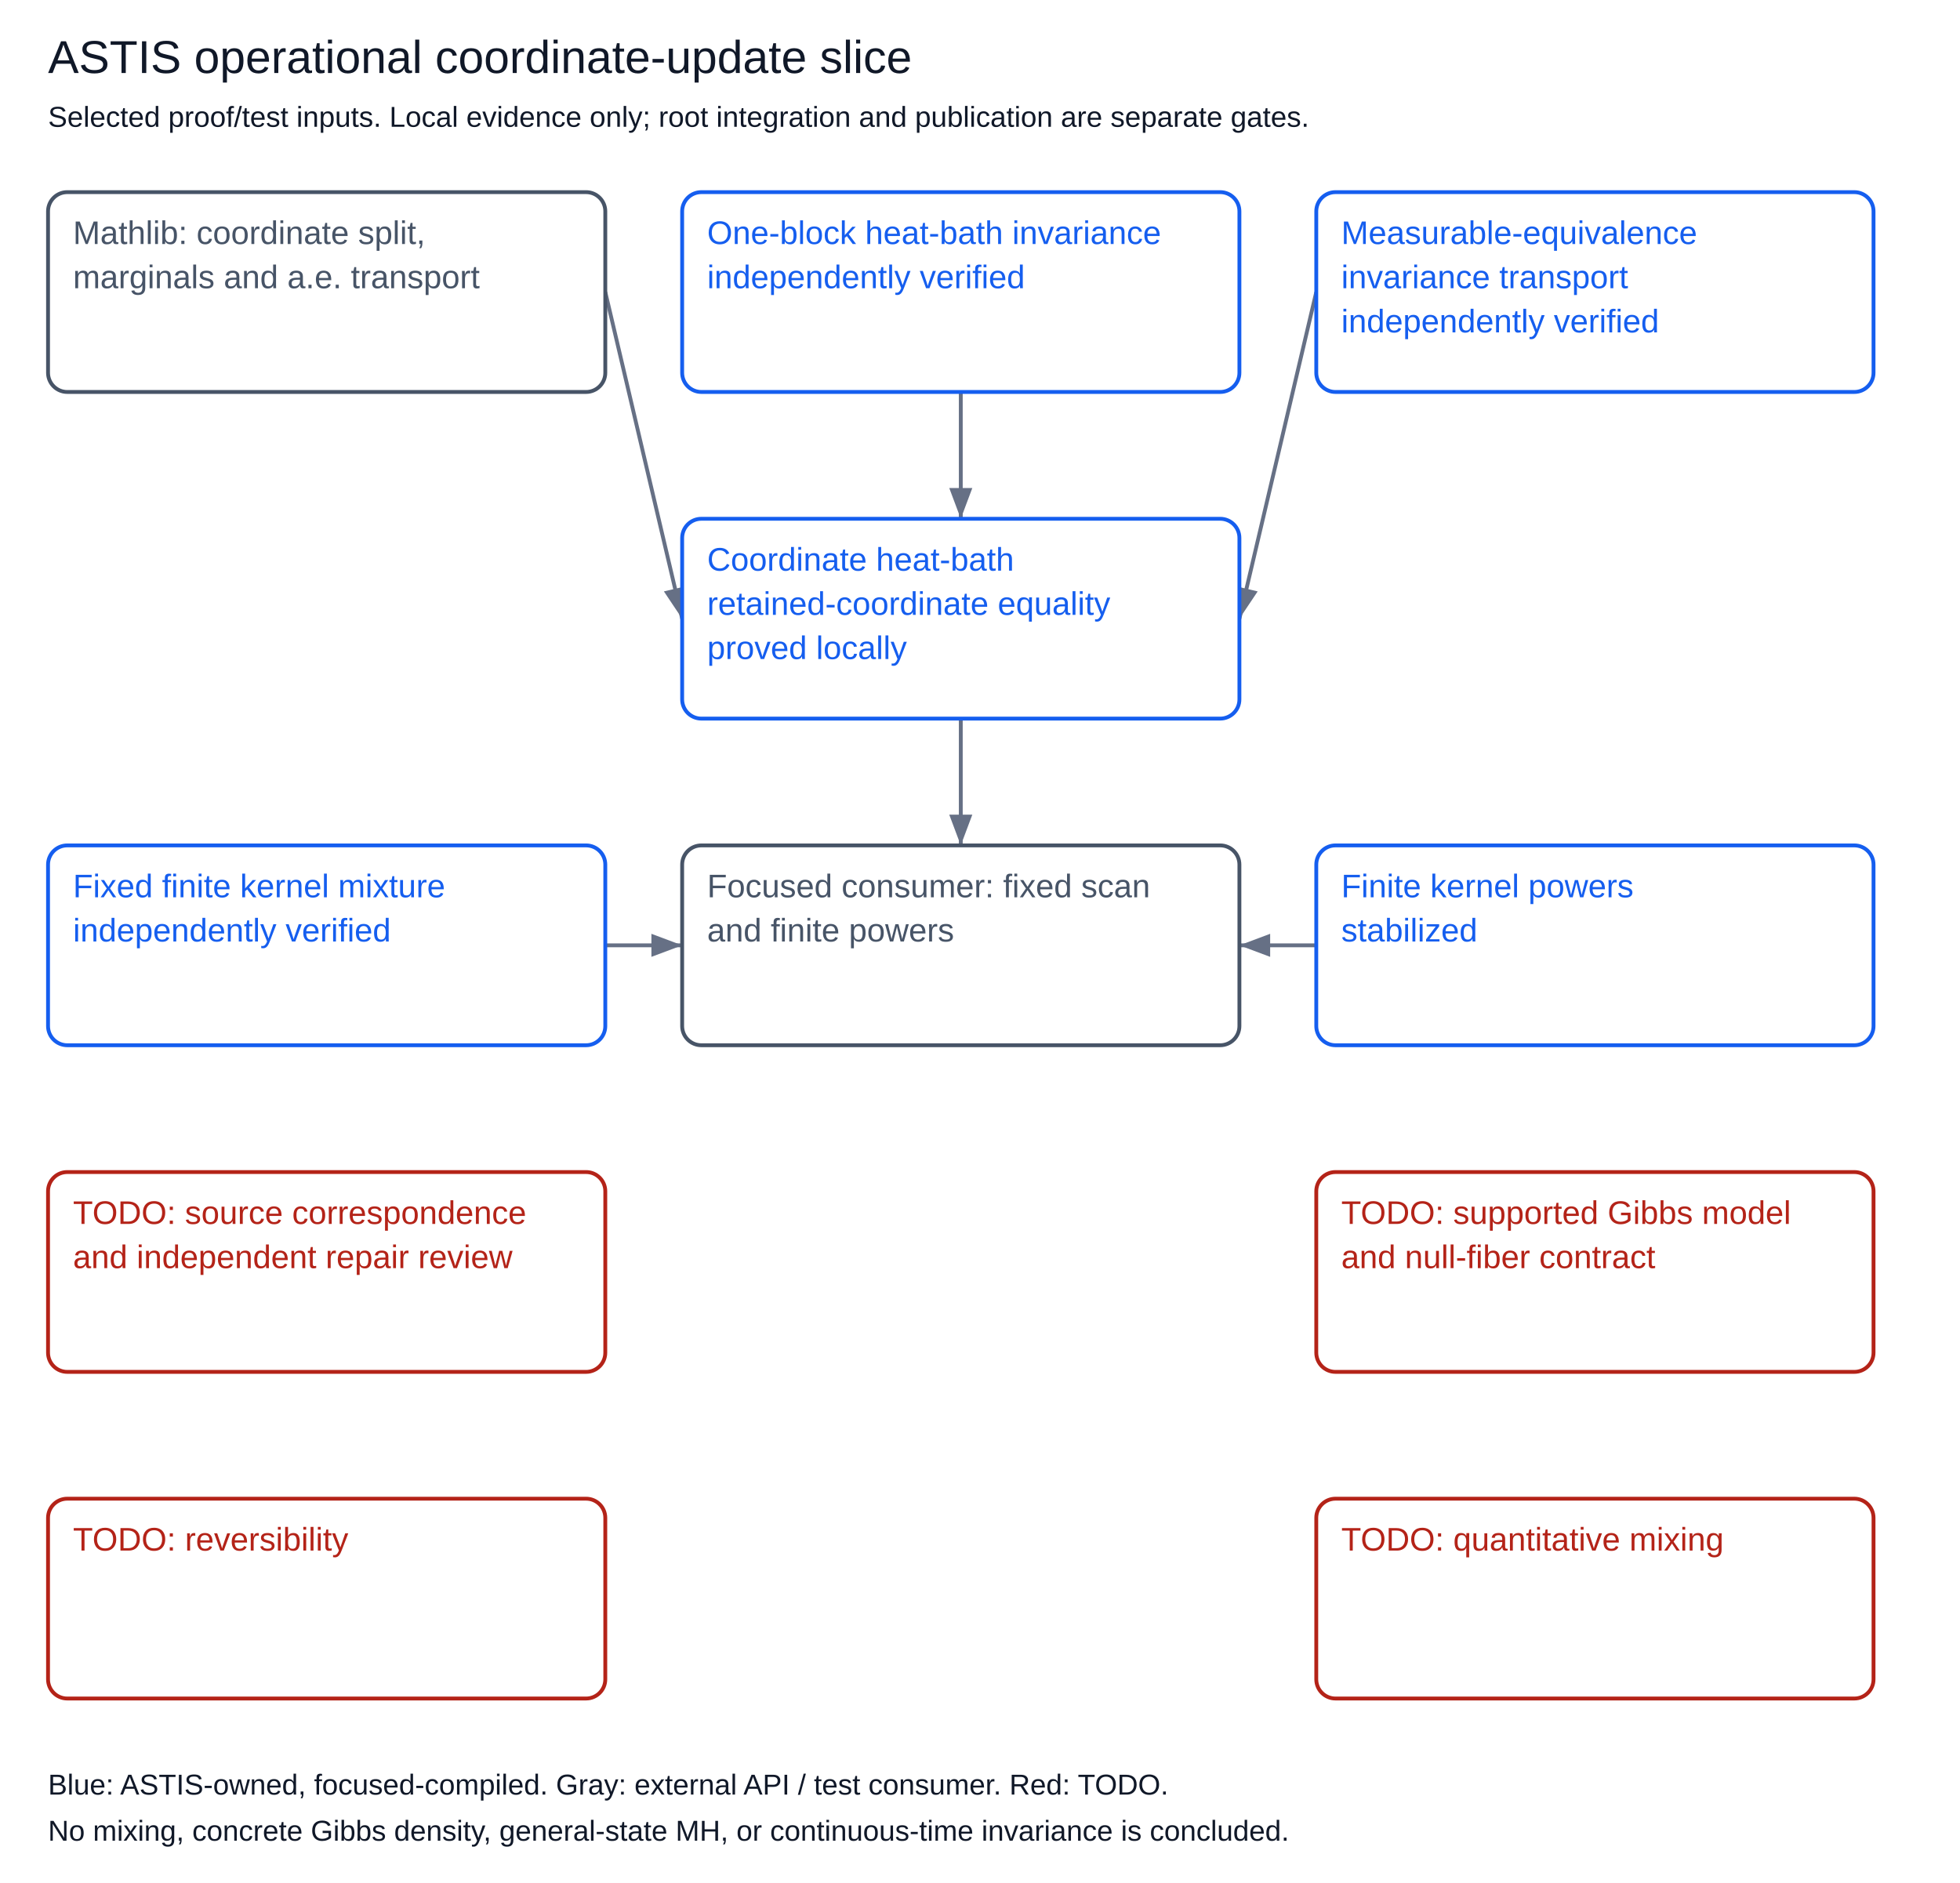
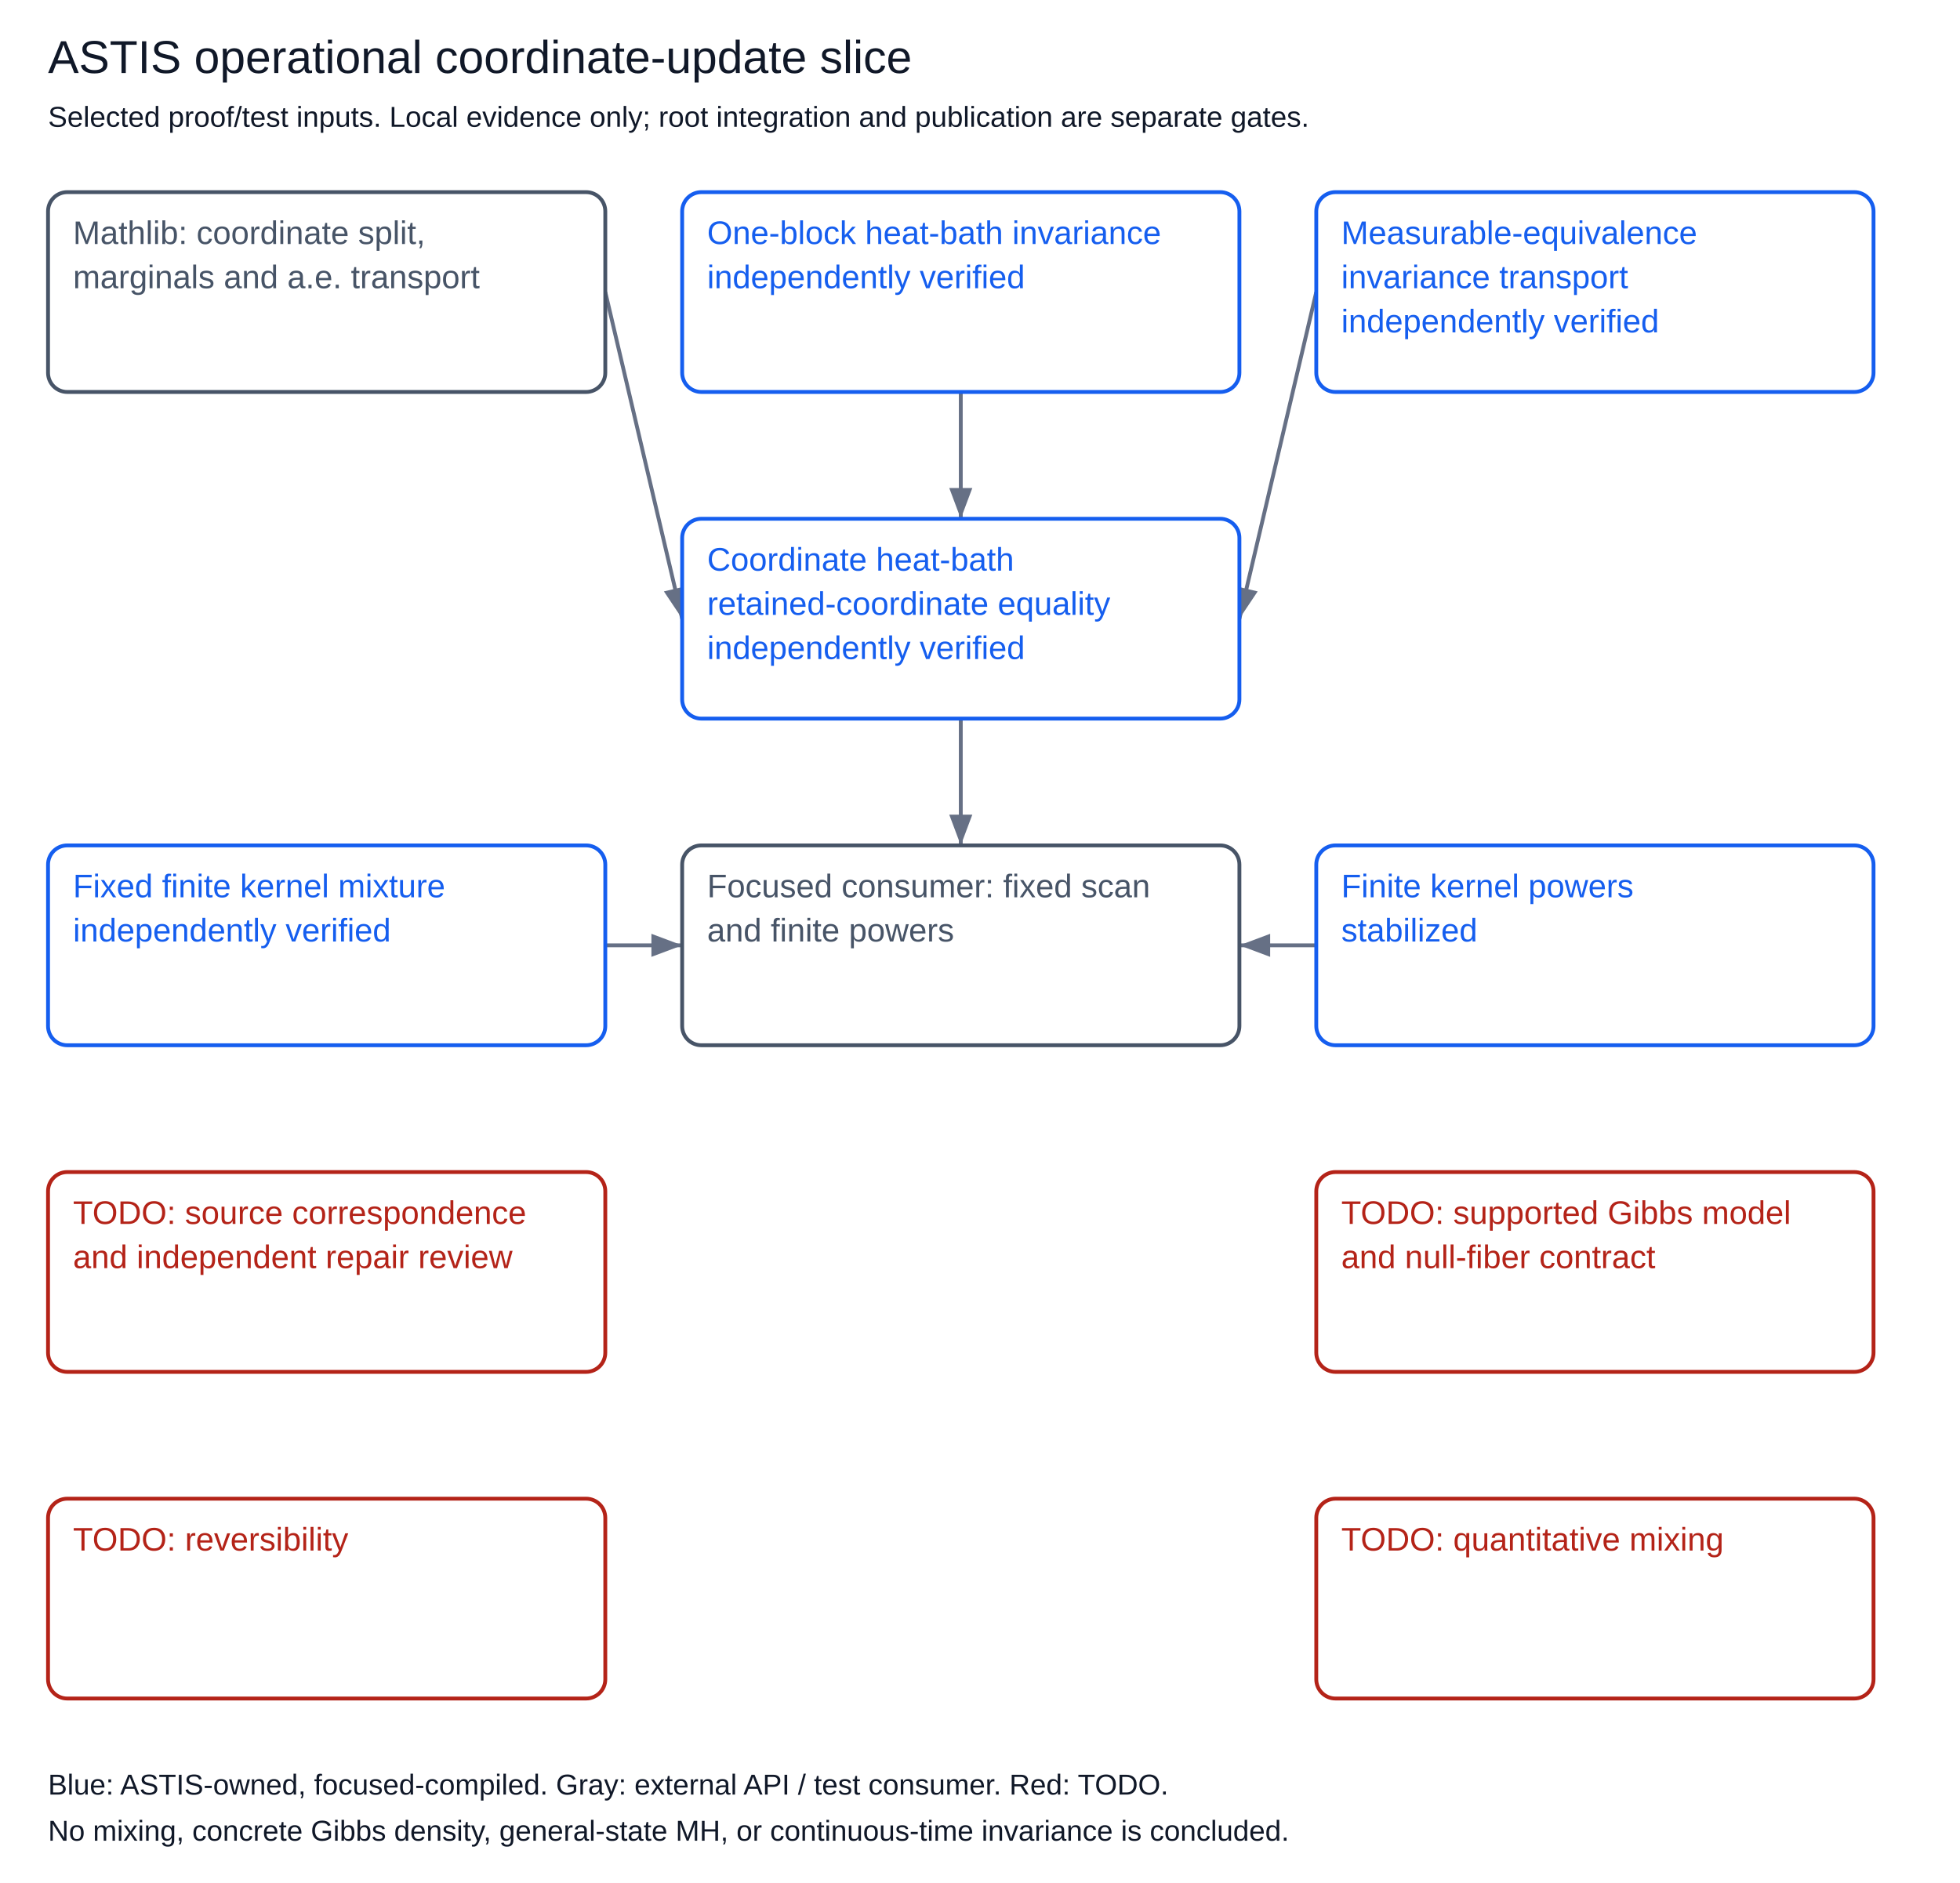
<svg xmlns="http://www.w3.org/2000/svg" width="1020" height="980" viewBox="0 0 1020 980">
  <rect width="1020" height="980" fill="white" />
  <defs>
    <marker id="arrow" markerWidth="9" markerHeight="9" refX="8" refY="3" orient="auto">
      <path d="M0,0 L0,6 L8,3 z" fill="#667085" />
    </marker>
  </defs>
  <text x="25" y="38" font-family="Segoe UI,Arial,sans-serif" font-size="24" fill="#101828">ASTIS operational coordinate-update slice</text>
  <text x="25" y="66" font-family="Segoe UI,Arial,sans-serif" font-size="15" fill="#101828">Selected proof/test inputs. Local evidence only; root integration and publication are separate gates.</text>
  <path d="M315,152 L355,322" stroke="#667085" stroke-width="2" fill="none" marker-end="url(#arrow)" />
  <path d="M500,204 L500,270" stroke="#667085" stroke-width="2" fill="none" marker-end="url(#arrow)" />
  <path d="M685,152 L645,322" stroke="#667085" stroke-width="2" fill="none" marker-end="url(#arrow)" />
  <path d="M500,374 L500,440" stroke="#667085" stroke-width="2" fill="none" marker-end="url(#arrow)" />
  <path d="M315,492 L355,492" stroke="#667085" stroke-width="2" fill="none" marker-end="url(#arrow)" />
  <path d="M685,492 L645,492" stroke="#667085" stroke-width="2" fill="none" marker-end="url(#arrow)" />
  <rect x="25" y="100" width="290" height="104" rx="10" fill="white" stroke="#475467" stroke-width="2" />
  <text x="38" y="127" font-family="Segoe UI,Arial,sans-serif" font-size="17" fill="#475467">Mathlib: coordinate split,</text>
  <text x="38" y="150" font-family="Segoe UI,Arial,sans-serif" font-size="17" fill="#475467">marginals and a.e. transport</text>
  <rect x="355" y="100" width="290" height="104" rx="10" fill="white" stroke="#155eef" stroke-width="2" />
  <text x="368" y="127" font-family="Segoe UI,Arial,sans-serif" font-size="17" fill="#155eef">One-block heat-bath invariance</text>
  <text x="368" y="150" font-family="Segoe UI,Arial,sans-serif" font-size="17" fill="#155eef">independently verified</text>
  <rect x="685" y="100" width="290" height="104" rx="10" fill="white" stroke="#155eef" stroke-width="2" />
  <text x="698" y="127" font-family="Segoe UI,Arial,sans-serif" font-size="17" fill="#155eef">Measurable-equivalence</text>
  <text x="698" y="150" font-family="Segoe UI,Arial,sans-serif" font-size="17" fill="#155eef">invariance transport</text>
  <text x="698" y="173" font-family="Segoe UI,Arial,sans-serif" font-size="17" fill="#155eef">independently verified</text>
  <rect x="355" y="270" width="290" height="104" rx="10" fill="white" stroke="#155eef" stroke-width="2" />
  <text x="368" y="297" font-family="Segoe UI,Arial,sans-serif" font-size="17" fill="#155eef">Coordinate heat-bath</text>
  <text x="368" y="320" font-family="Segoe UI,Arial,sans-serif" font-size="17" fill="#155eef">retained-coordinate equality</text>
-   <text x="368" y="343" font-family="Segoe UI,Arial,sans-serif" font-size="17" fill="#155eef">proved locally</text>
+   <text x="368" y="343" font-family="Segoe UI,Arial,sans-serif" font-size="17" fill="#155eef">independently verified</text>
  <rect x="25" y="440" width="290" height="104" rx="10" fill="white" stroke="#155eef" stroke-width="2" />
  <text x="38" y="467" font-family="Segoe UI,Arial,sans-serif" font-size="17" fill="#155eef">Fixed finite kernel mixture</text>
  <text x="38" y="490" font-family="Segoe UI,Arial,sans-serif" font-size="17" fill="#155eef">independently verified</text>
  <rect x="685" y="440" width="290" height="104" rx="10" fill="white" stroke="#155eef" stroke-width="2" />
  <text x="698" y="467" font-family="Segoe UI,Arial,sans-serif" font-size="17" fill="#155eef">Finite kernel powers</text>
  <text x="698" y="490" font-family="Segoe UI,Arial,sans-serif" font-size="17" fill="#155eef">stabilized</text>
  <rect x="355" y="440" width="290" height="104" rx="10" fill="white" stroke="#475467" stroke-width="2" />
  <text x="368" y="467" font-family="Segoe UI,Arial,sans-serif" font-size="17" fill="#475467">Focused consumer: fixed scan</text>
  <text x="368" y="490" font-family="Segoe UI,Arial,sans-serif" font-size="17" fill="#475467">and finite powers</text>
  <rect x="25" y="610" width="290" height="104" rx="10" fill="white" stroke="#b42318" stroke-width="2" />
  <text x="38" y="637" font-family="Segoe UI,Arial,sans-serif" font-size="17" fill="#b42318">TODO: source correspondence</text>
  <text x="38" y="660" font-family="Segoe UI,Arial,sans-serif" font-size="17" fill="#b42318">and independent repair review</text>
  <rect x="685" y="610" width="290" height="104" rx="10" fill="white" stroke="#b42318" stroke-width="2" />
  <text x="698" y="637" font-family="Segoe UI,Arial,sans-serif" font-size="17" fill="#b42318">TODO: supported Gibbs model</text>
  <text x="698" y="660" font-family="Segoe UI,Arial,sans-serif" font-size="17" fill="#b42318">and null-fiber contract</text>
  <rect x="25" y="780" width="290" height="104" rx="10" fill="white" stroke="#b42318" stroke-width="2" />
  <text x="38" y="807" font-family="Segoe UI,Arial,sans-serif" font-size="17" fill="#b42318">TODO: reversibility</text>
  <rect x="685" y="780" width="290" height="104" rx="10" fill="white" stroke="#b42318" stroke-width="2" />
  <text x="698" y="807" font-family="Segoe UI,Arial,sans-serif" font-size="17" fill="#b42318">TODO: quantitative mixing</text>
  <text x="25" y="934" font-family="Segoe UI,Arial,sans-serif" font-size="15" fill="#101828">Blue: ASTIS-owned, focused-compiled. Gray: external API / test consumer. Red: TODO.</text>
  <text x="25" y="958" font-family="Segoe UI,Arial,sans-serif" font-size="15" fill="#101828">No mixing, concrete Gibbs density, general-state MH, or continuous-time invariance is concluded.</text>
</svg>
